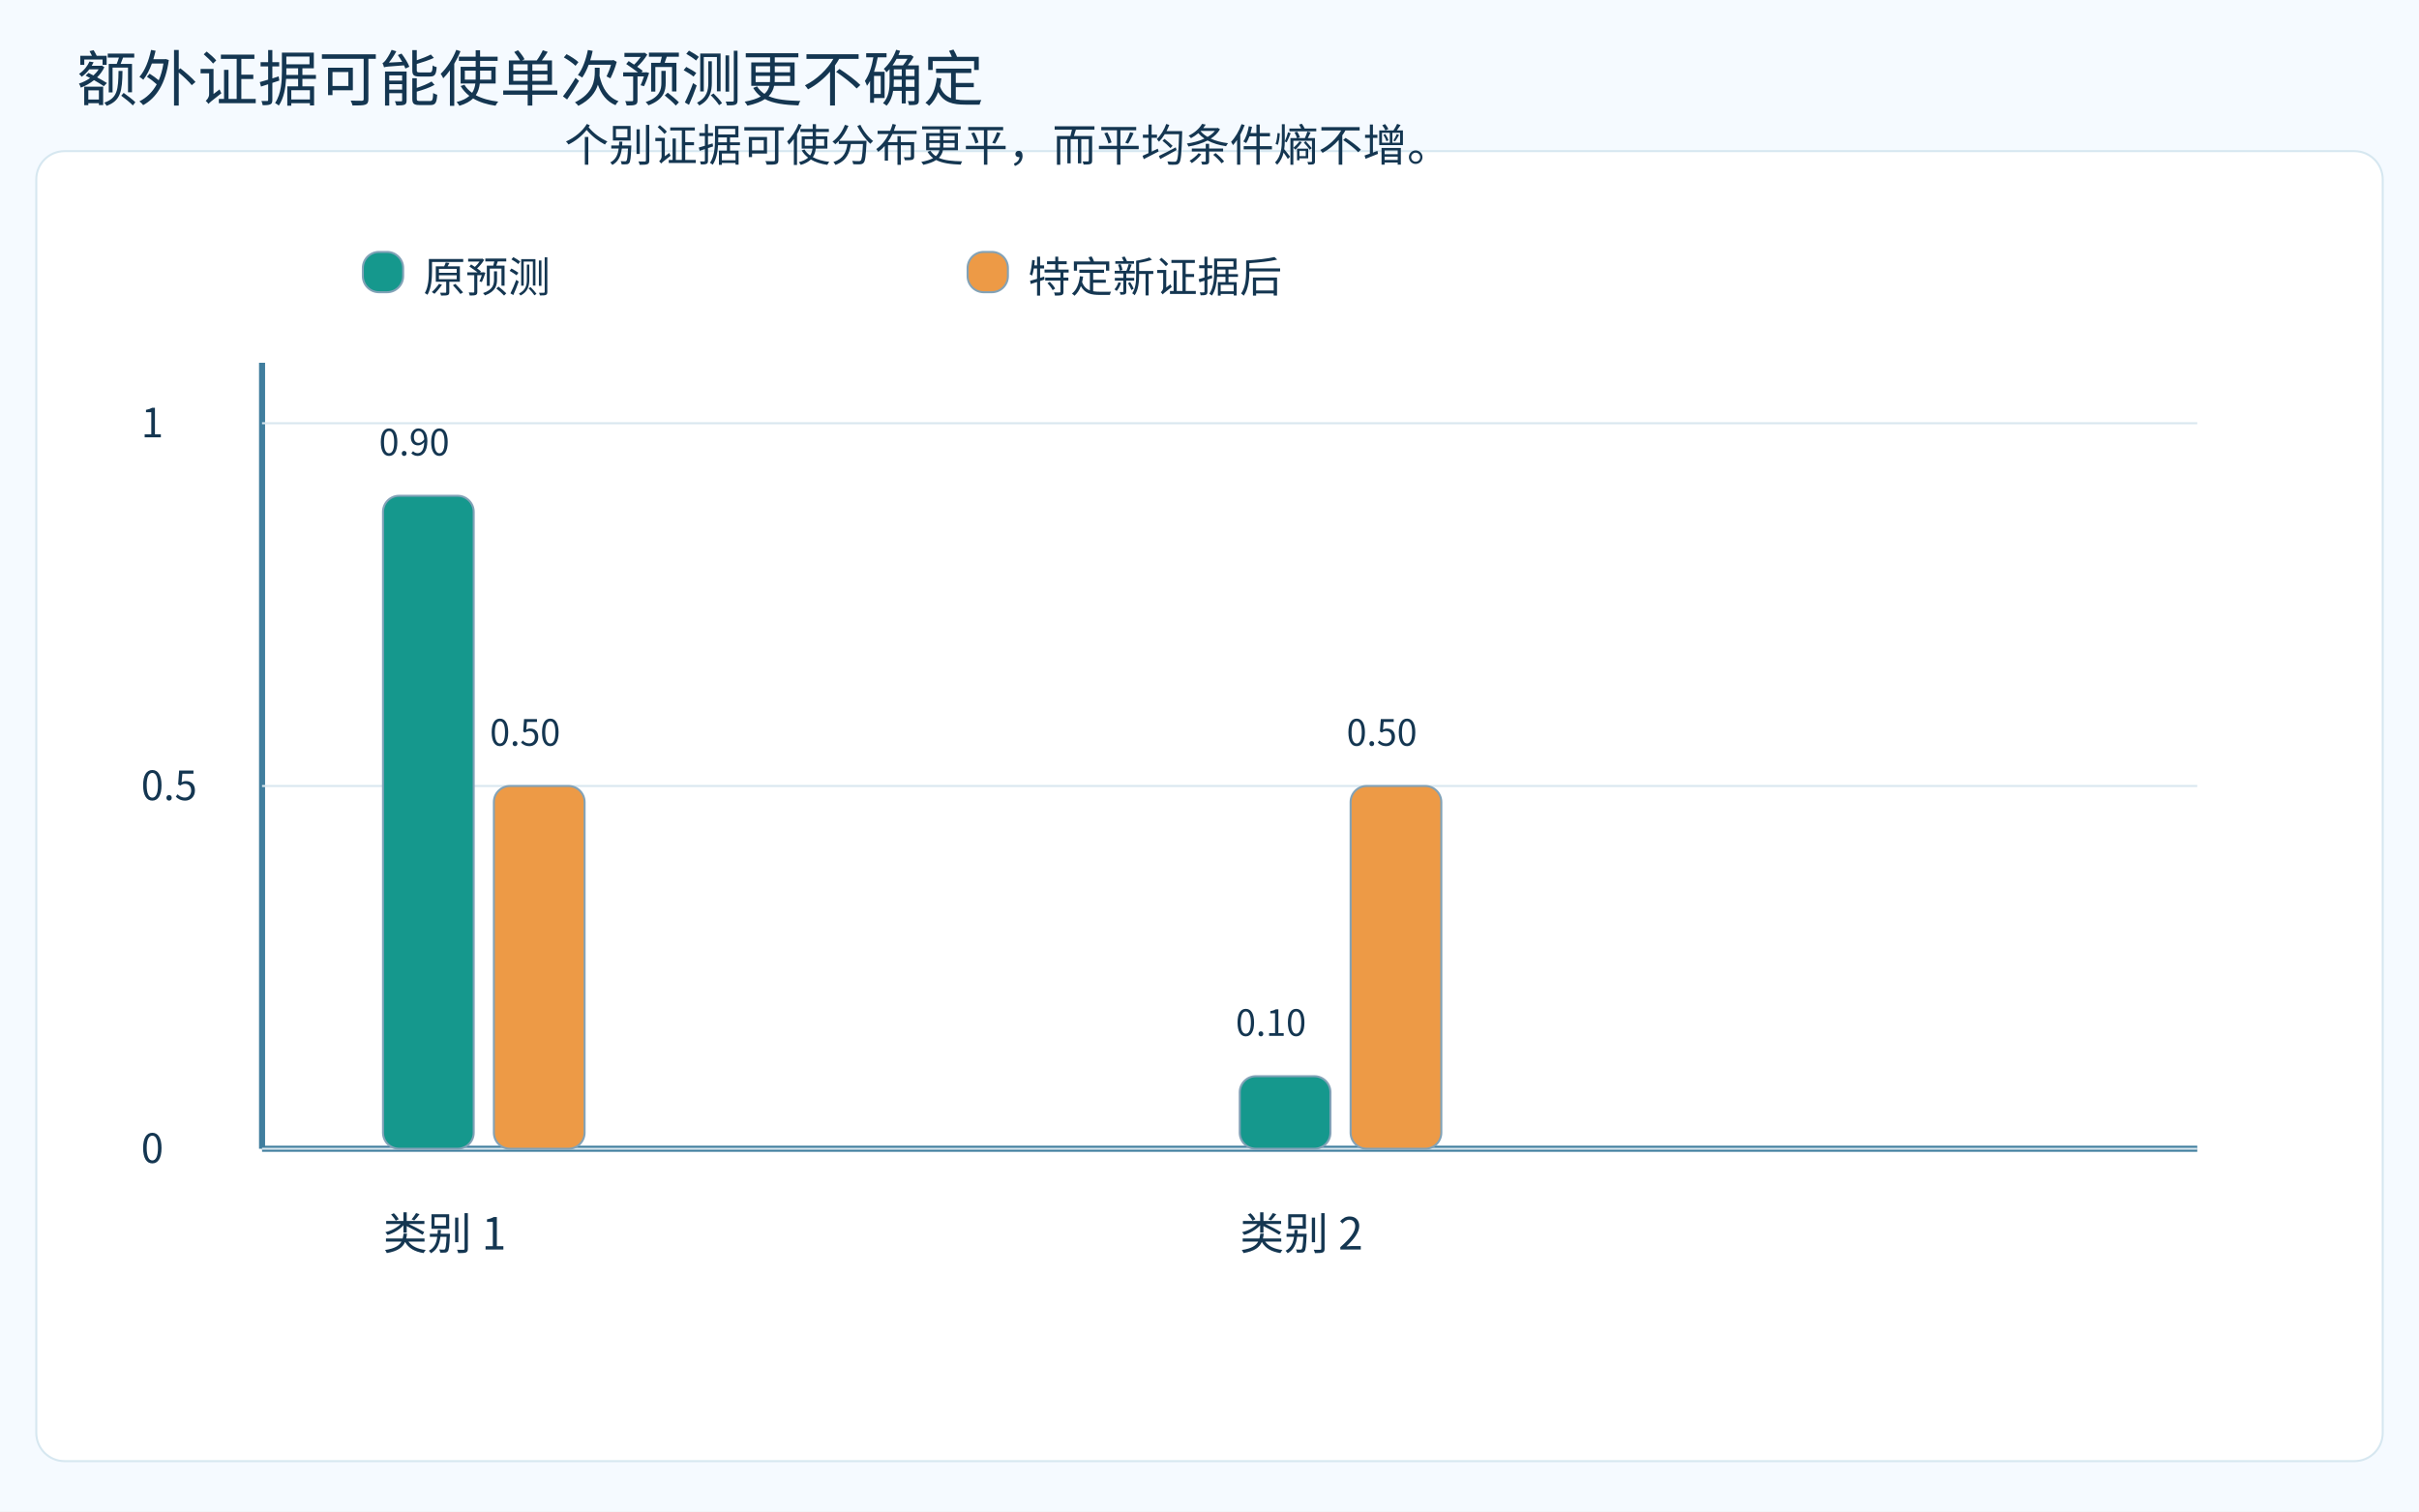
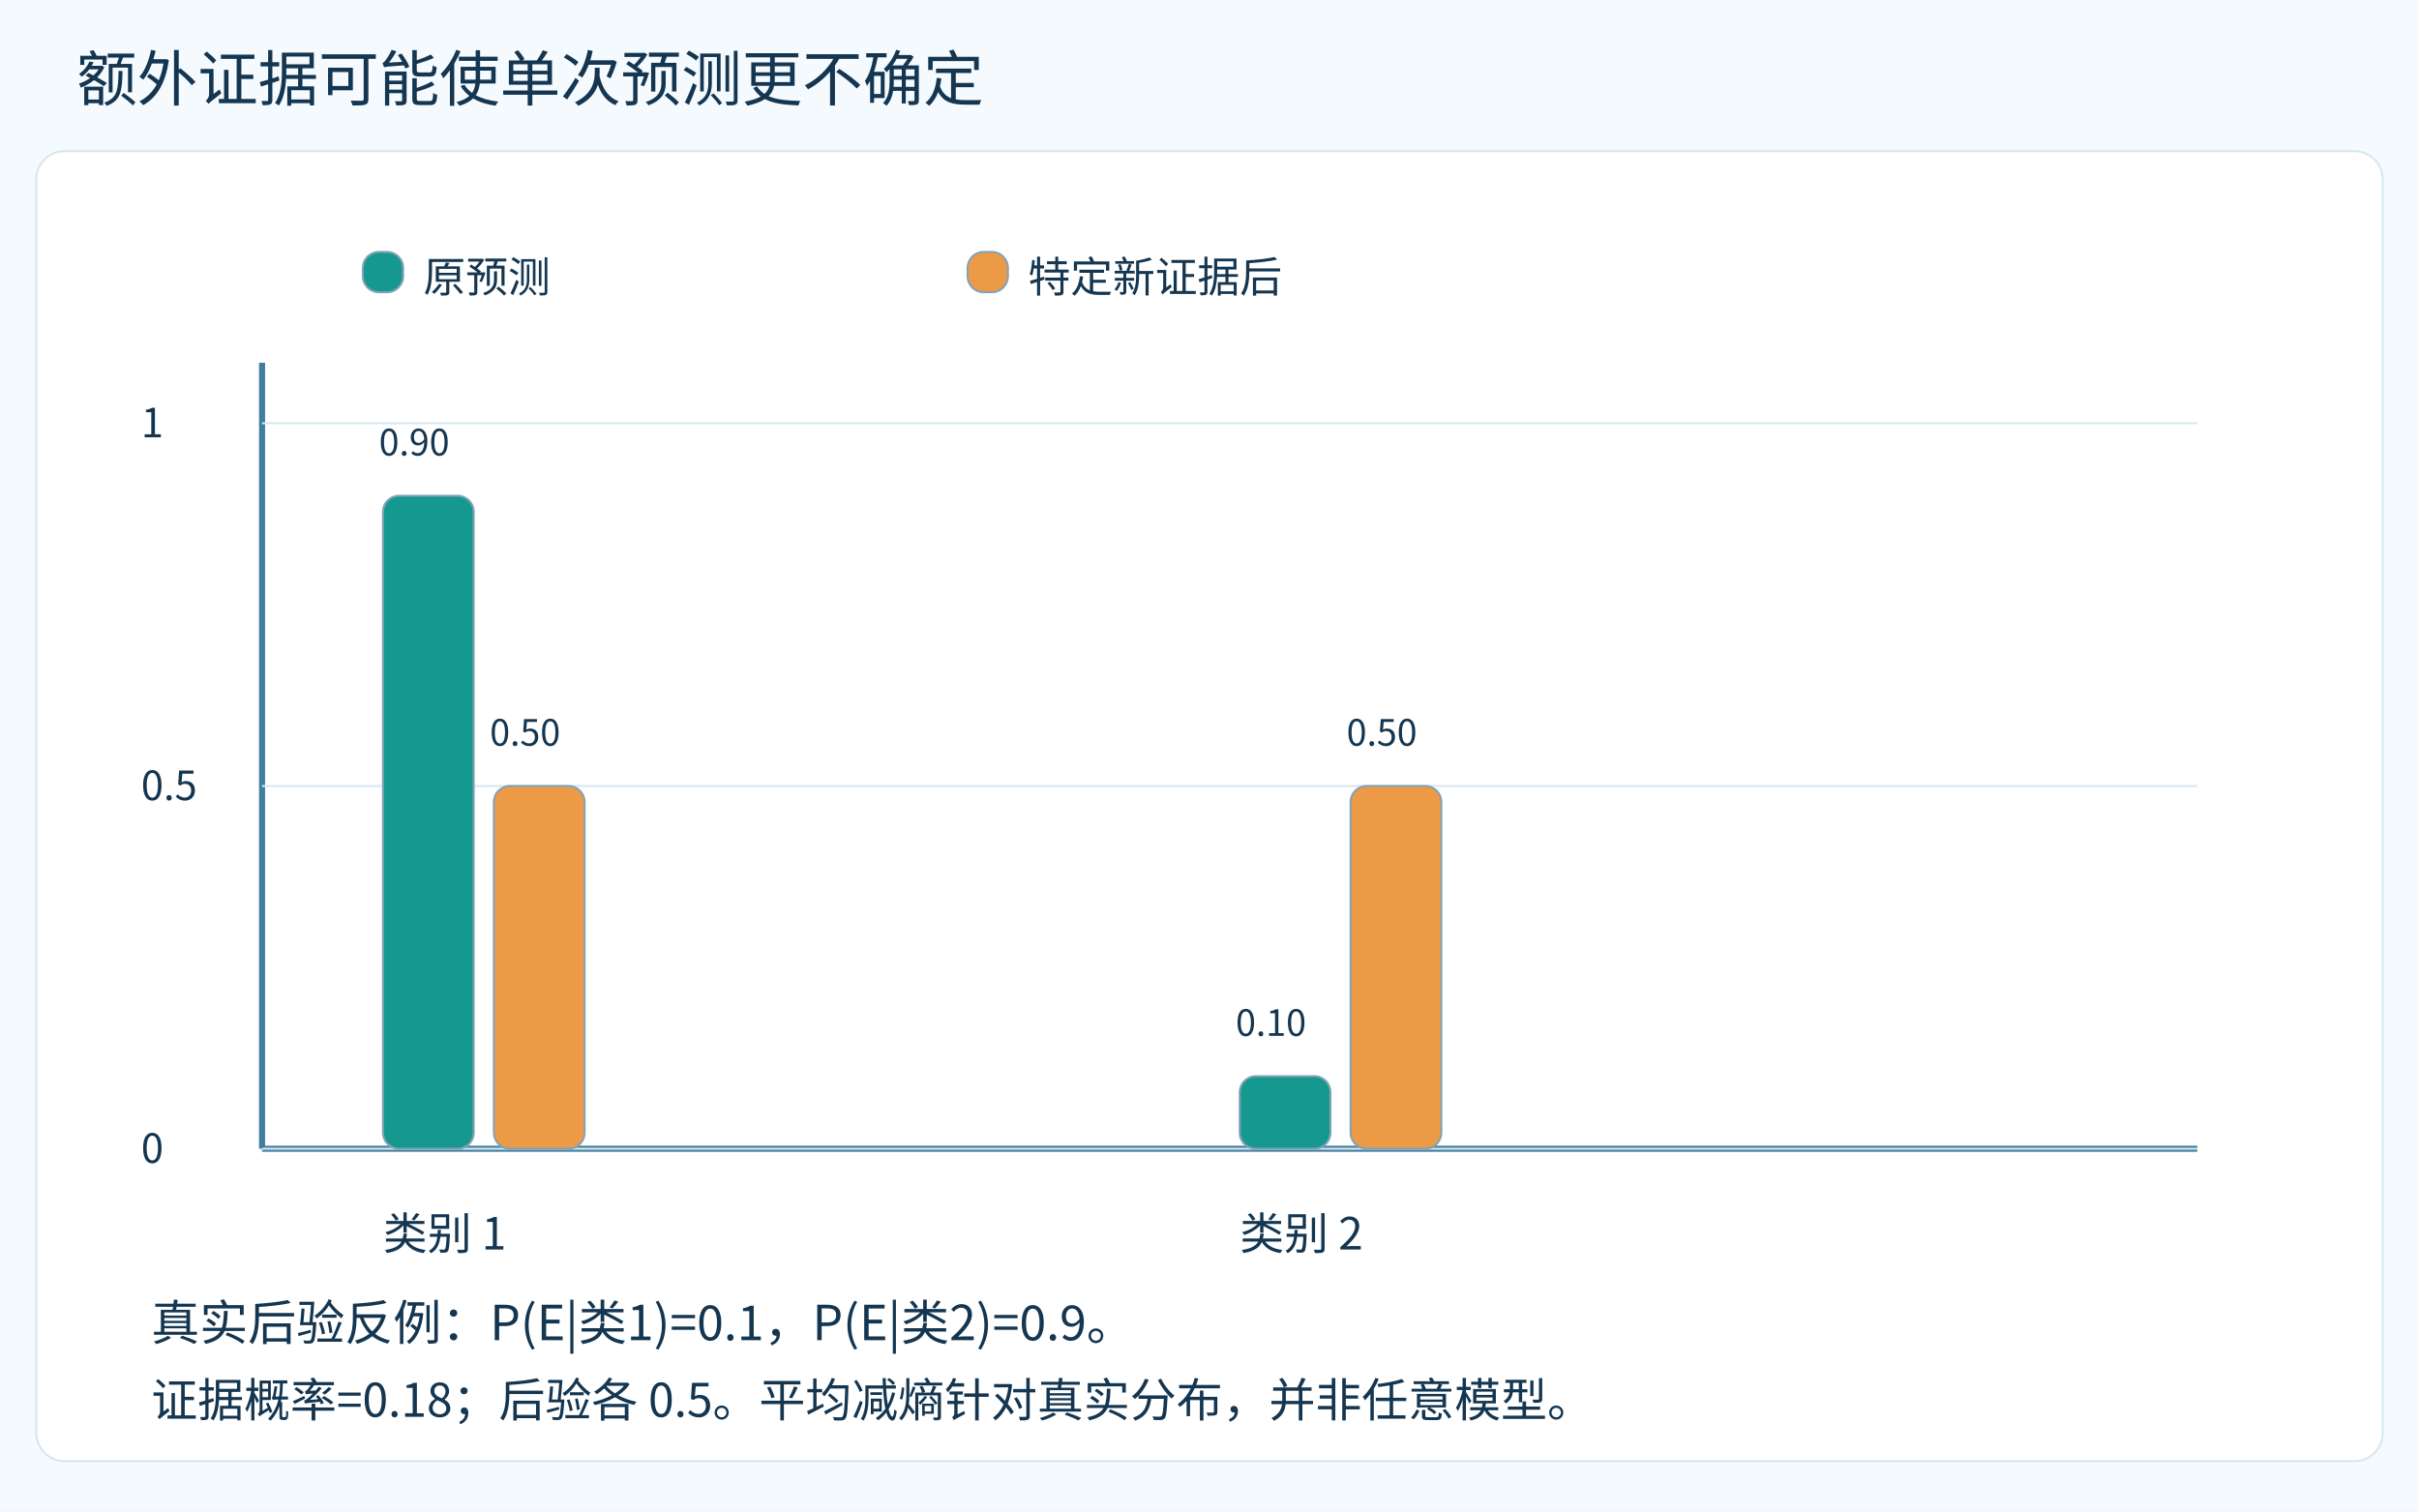
<svg xmlns="http://www.w3.org/2000/svg" width="1200" height="750" viewBox="0 0 1200 750" role="img">
  <defs>
    <marker id="arr" markerWidth="9" markerHeight="8" refX="8" refY="3" orient="auto">
      <path d="M0 0 L8 3 L0 6" fill="none" stroke="#407e9e" />
    </marker>
  </defs>
  <rect width="1200" height="750" fill="#f5faff" />
  <rect x="18" y="75" width="1164" height="650" rx="14" fill="white" stroke="#d6e7f0" />
  <g font-family="Microsoft YaHei, Noto Sans CJK SC, sans-serif">
    <text x="38" y="50" font-size="30" fill="#143651">额外证据可能使单次预测更不确定</text>
    <line x1="130" y1="570" x2="1090" y2="570" stroke="#407e9e" stroke-width="3" />
    <line x1="130" y1="570" x2="130" y2="180" stroke="#407e9e" stroke-width="3" />
    <text x="70" y="577" font-size="20" fill="#143651">0</text>
    <line x1="130" y1="570" x2="1090" y2="570" stroke="#d9e7ef" stroke-width="1" />
    <text x="70" y="397.0" font-size="20" fill="#143651">0.5</text>
    <line x1="130" y1="390.0" x2="1090" y2="390.0" stroke="#d9e7ef" stroke-width="1" />
    <text x="70" y="217" font-size="20" fill="#143651">1</text>
    <line x1="130" y1="210" x2="1090" y2="210" stroke="#d9e7ef" stroke-width="1" />
    <rect x="190.0" y="246.0" width="45" height="324.0" rx="8" fill="#15988d" stroke="#82a2b7" />
    <text x="188.0" y="226.0" font-size="18" fill="#143651">0.90</text>
    <rect x="245.0" y="390.0" width="45" height="180.0" rx="8" fill="#ed9a46" stroke="#82a2b7" />
    <text x="243.0" y="370.0" font-size="18" fill="#143651">0.50</text>
    <text x="190.0" y="620" font-size="22" fill="#143651">类别 1</text>
    <rect x="615.0" y="534.0" width="45" height="36.0" rx="8" fill="#15988d" stroke="#82a2b7" />
    <text x="613.0" y="514.0" font-size="18" fill="#143651">0.10</text>
    <rect x="670.0" y="390.0" width="45" height="180.0" rx="8" fill="#ed9a46" stroke="#82a2b7" />
    <text x="668.0" y="370.0" font-size="18" fill="#143651">0.50</text>
    <text x="615.0" y="620" font-size="22" fill="#143651">类别 2</text>
    <rect x="180" y="125" width="20" height="20" rx="8" fill="#15988d" stroke="#82a2b7" />
    <text x="210" y="145" font-size="21" fill="#143651">原预测</text>
    <rect x="480" y="125" width="20" height="20" rx="8" fill="#ed9a46" stroke="#82a2b7" />
    <text x="510" y="145" font-size="21" fill="#143651">特定新证据后</text>
-     <text x="280" y="80" font-size="22" fill="#143651">个别证据可使分布更平，而平均条件熵不增。</text>
+     <text x="75" y="665" font-size="24" fill="#143651">真实后验反例：P(E|类1)=0.1，P(E|类2)=0.9。</text>
+     <text x="75" y="703" font-size="23" fill="#143651">证据概率=0.18；后验各 0.5。平均减熵针对真实分布，并非任意模型。</text>
  </g>
</svg>
